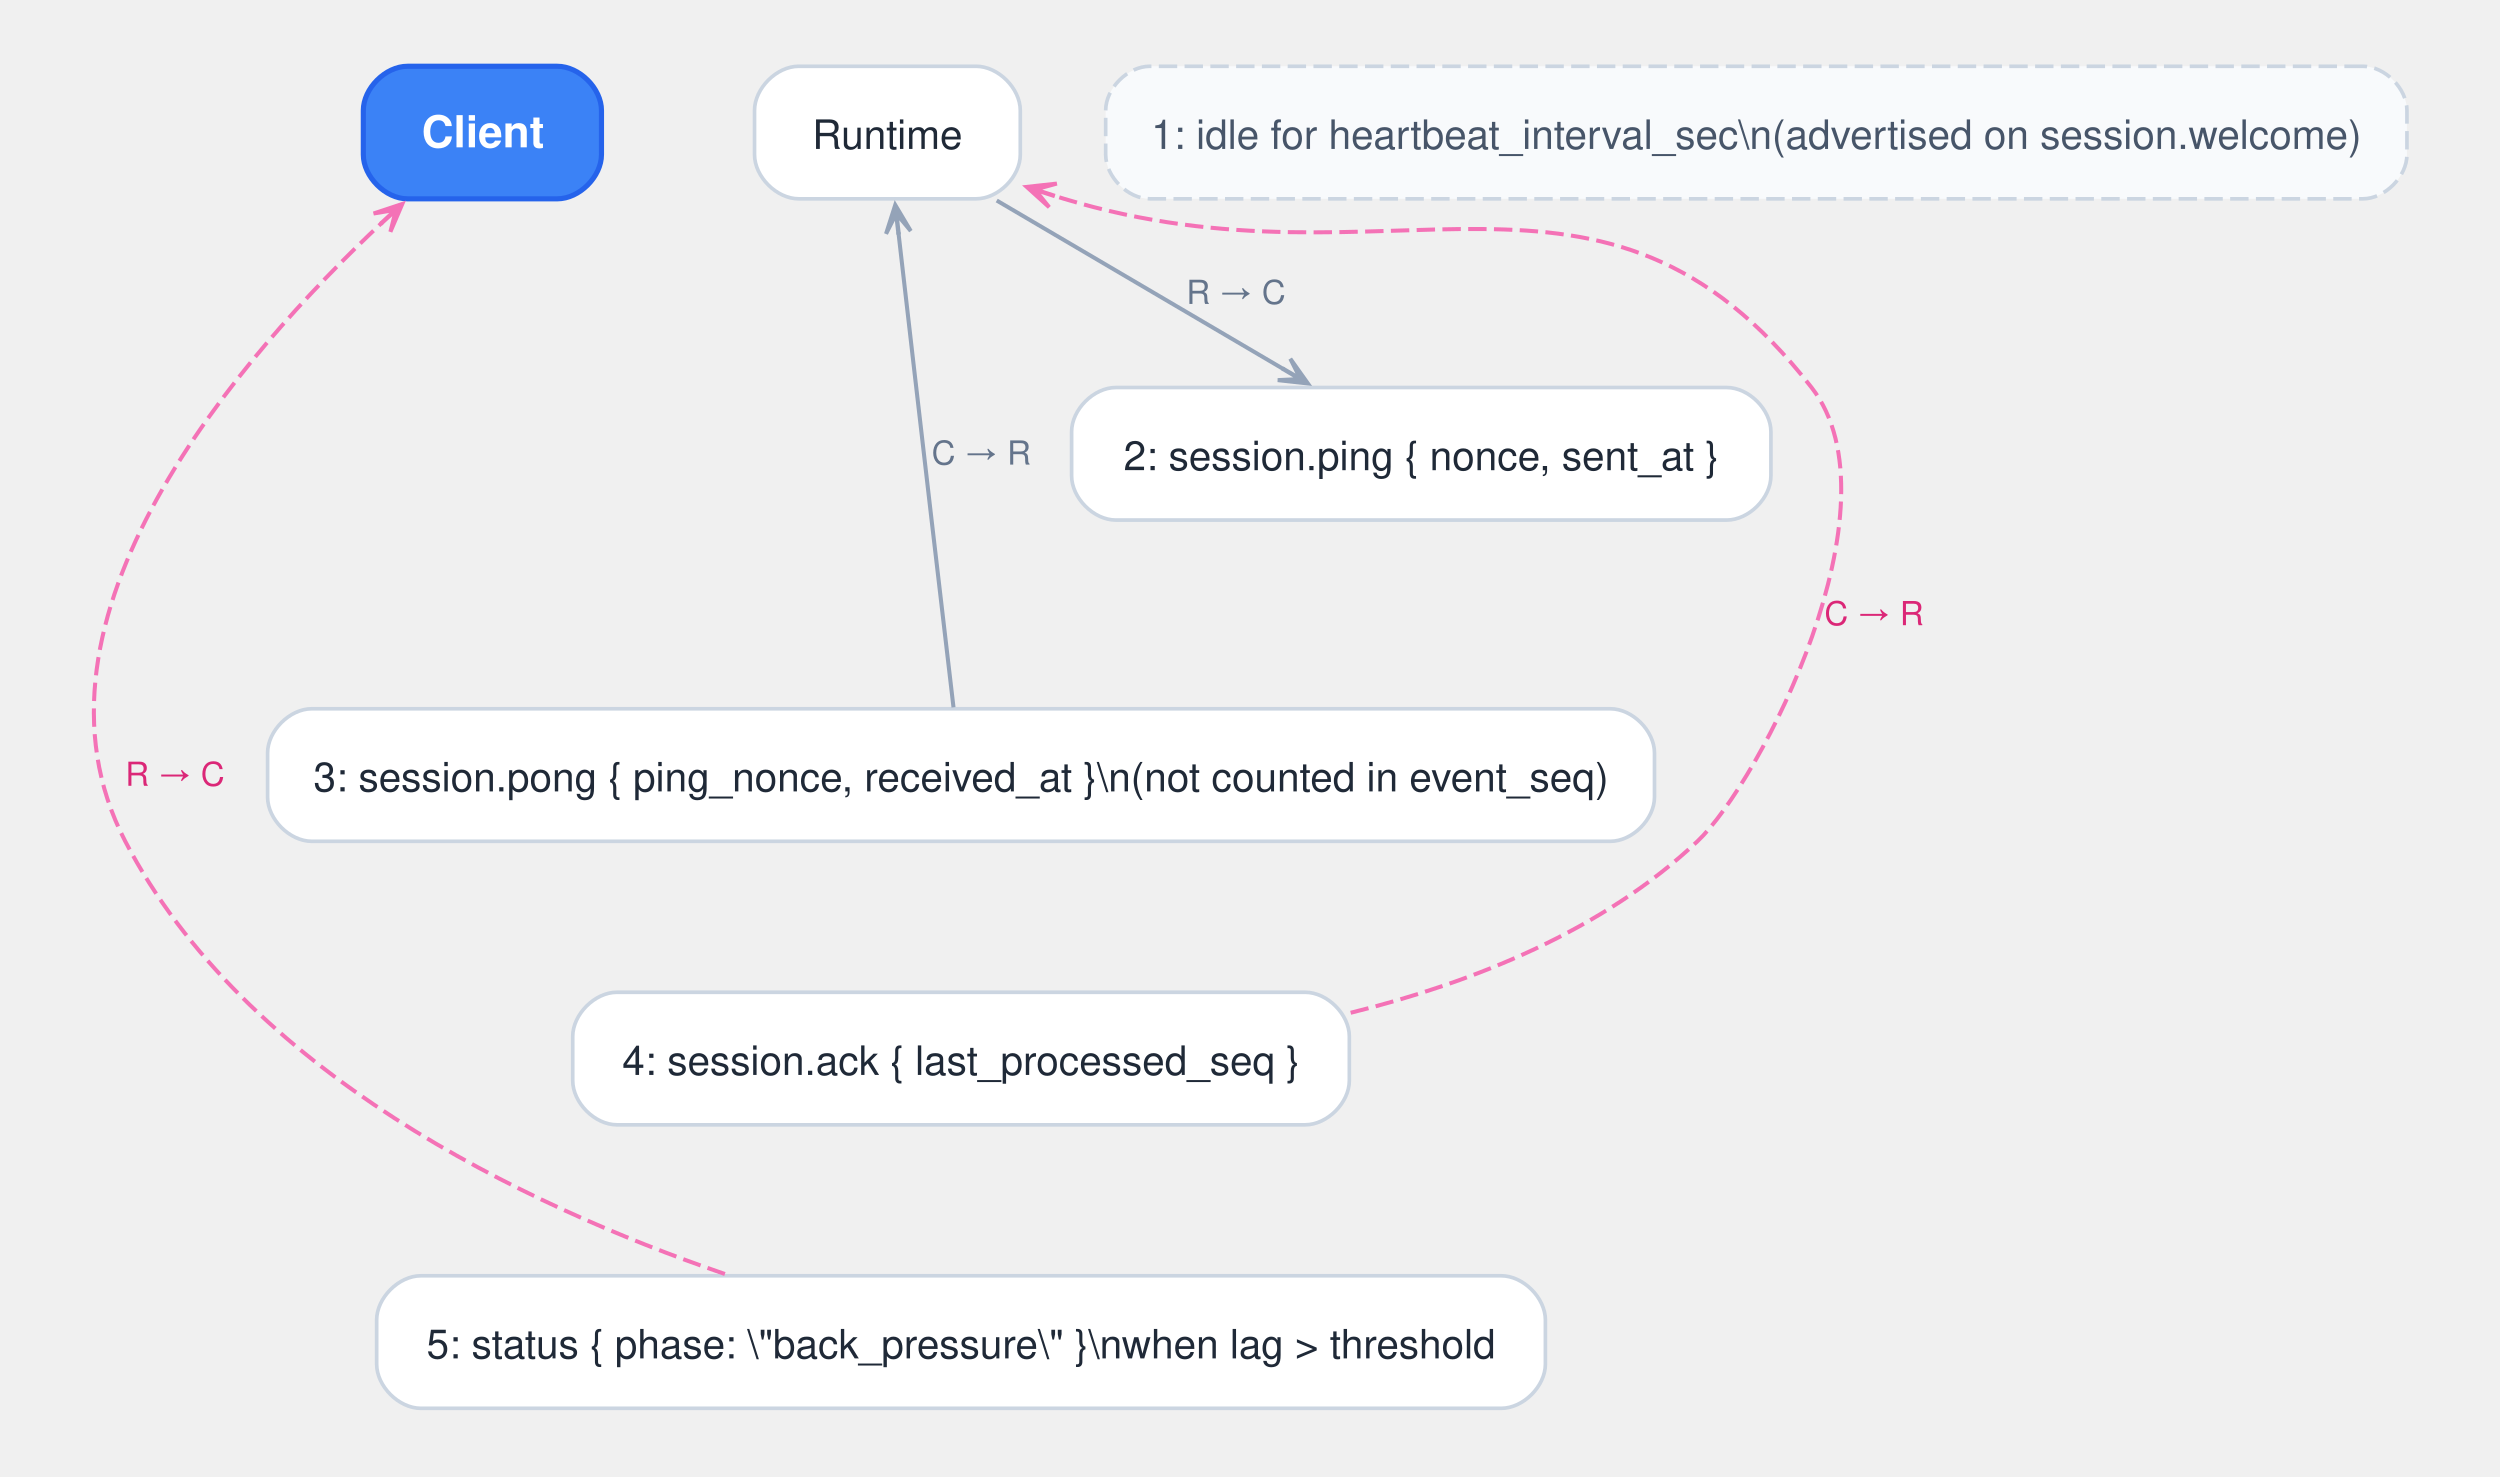
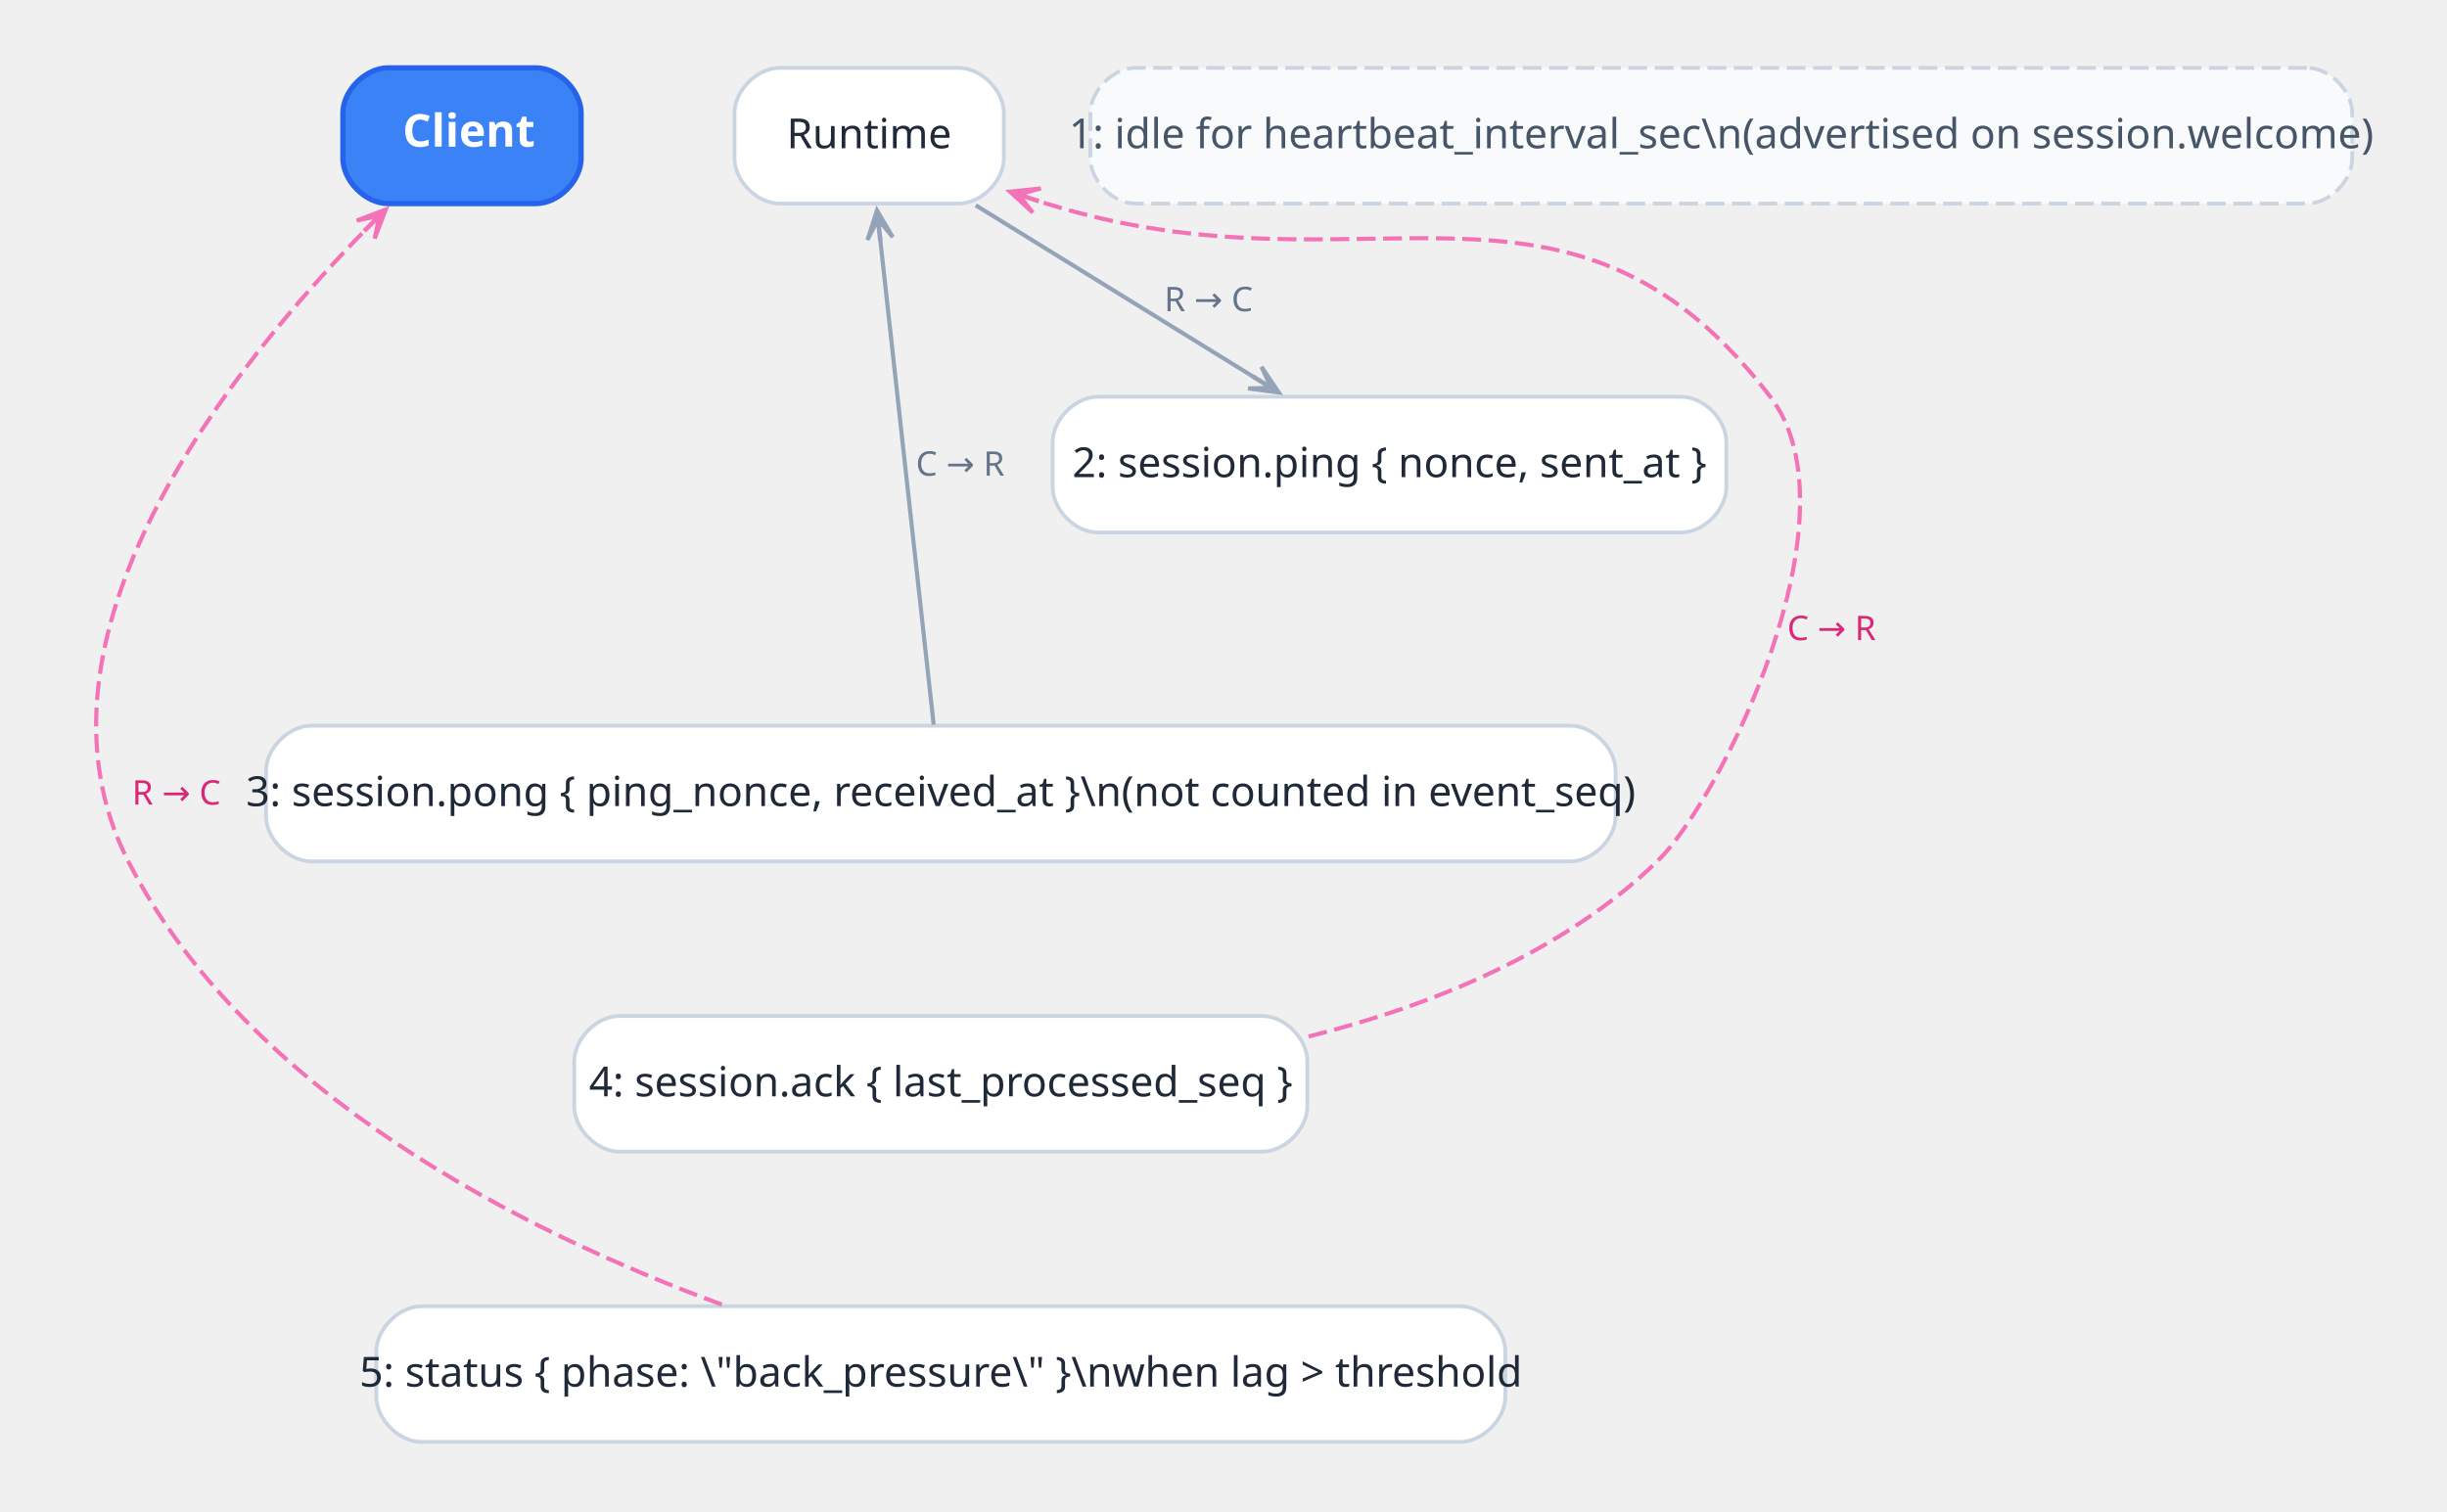
- <svg xmlns="http://www.w3.org/2000/svg" width="679pt" height="401pt" viewBox="0.00 0.00 679.00 401.00">
+ <svg xmlns="http://www.w3.org/2000/svg" width="649pt" height="401pt" viewBox="0.00 0.00 649.00 401.00">
  <g id="graph0" class="graph" transform="scale(1 1) rotate(0) translate(25.2 382.5)">
    <g id="node1" class="node">
-       <path fill="#3b82f6" stroke="#2563eb" stroke-width="1.4" d="M126.16,-364.5C126.16,-364.5 85.48,-364.5 85.48,-364.5 79.48,-364.5 73.48,-358.5 73.48,-352.5 73.48,-352.5 73.48,-340.5 73.48,-340.5 73.48,-334.5 79.48,-328.5 85.48,-328.5 85.48,-328.5 126.16,-328.5 126.16,-328.5 132.16,-328.5 138.16,-334.5 138.16,-340.5 138.16,-340.5 138.16,-352.5 138.16,-352.5 138.16,-358.5 132.16,-364.5 126.16,-364.5" />
-       <text xml:space="preserve" text-anchor="start" x="89.32" y="-342.48" font-family="Helvetica,sans-Serif" font-weight="bold" font-size="12.00" fill="white">Client</text>
+       <path fill="#3b82f6" stroke="#2563eb" stroke-width="1.4" d="M116.92,-364.5C116.92,-364.5 77.74,-364.5 77.74,-364.5 71.74,-364.5 65.74,-358.5 65.74,-352.5 65.74,-352.5 65.74,-340.5 65.74,-340.5 65.74,-334.5 71.74,-328.5 77.74,-328.5 77.74,-328.5 116.92,-328.5 116.92,-328.5 122.92,-328.5 128.92,-334.5 128.92,-340.5 128.92,-340.5 128.92,-352.5 128.92,-352.5 128.92,-358.5 122.92,-364.5 116.92,-364.5" />
+       <text xml:space="preserve" text-anchor="start" x="81.58" y="-343.6" font-family="TT Commons Pro Trial" font-weight="bold" font-size="12.00" fill="white">Client</text>
    </g>
    <g id="node2" class="node">
-       <path fill="white" stroke="#cbd5e1" d="M239.91,-364.5C239.91,-364.5 191.73,-364.5 191.73,-364.5 185.73,-364.5 179.73,-358.5 179.73,-352.5 179.73,-352.5 179.73,-340.5 179.73,-340.5 179.73,-334.5 185.73,-328.5 191.73,-328.5 191.73,-328.5 239.91,-328.5 239.91,-328.5 245.91,-328.5 251.91,-334.5 251.91,-340.5 251.91,-340.5 251.91,-352.5 251.91,-352.5 251.91,-358.5 245.91,-364.5 239.91,-364.5" />
-       <text xml:space="preserve" text-anchor="middle" x="215.82" y="-342.05" font-family="Helvetica,sans-Serif" font-size="11.00" fill="#1f2937">Runtime</text>
+       <path fill="white" stroke="#cbd5e1" d="M229.04,-364.5C229.04,-364.5 181.61,-364.5 181.61,-364.5 175.61,-364.5 169.61,-358.5 169.61,-352.5 169.61,-352.5 169.61,-340.5 169.61,-340.5 169.61,-334.5 175.61,-328.5 181.61,-328.5 181.61,-328.5 229.04,-328.5 229.04,-328.5 235.04,-328.5 241.04,-334.5 241.04,-340.5 241.04,-340.5 241.04,-352.5 241.04,-352.5 241.04,-358.5 235.04,-364.5 229.04,-364.5" />
+       <text xml:space="preserve" text-anchor="middle" x="205.33" y="-343.18" font-family="TT Commons Pro Trial" font-size="11.00" fill="#1f2937">Runtime</text>
    </g>
    <g id="node4" class="node">
-       <path fill="white" stroke="#cbd5e1" d="M443.78,-277.25C443.78,-277.25 277.85,-277.25 277.85,-277.25 271.85,-277.25 265.85,-271.25 265.85,-265.25 265.85,-265.25 265.85,-253.25 265.85,-253.25 265.85,-247.25 271.85,-241.25 277.85,-241.25 277.85,-241.25 443.78,-241.25 443.78,-241.25 449.78,-241.25 455.78,-247.25 455.78,-253.25 455.78,-253.25 455.78,-265.25 455.78,-265.25 455.78,-271.25 449.78,-277.25 443.78,-277.25" />
-       <text xml:space="preserve" text-anchor="middle" x="360.82" y="-254.8" font-family="Helvetica,sans-Serif" font-size="11.00" fill="#1f2937">2: session.ping { nonce, sent_at }</text>
+       <path fill="white" stroke="#cbd5e1" d="M420.67,-277.25C420.67,-277.25 265.99,-277.25 265.99,-277.25 259.99,-277.25 253.99,-271.25 253.99,-265.25 253.99,-265.25 253.99,-253.25 253.99,-253.25 253.99,-247.25 259.99,-241.25 265.99,-241.25 265.99,-241.25 420.67,-241.25 420.67,-241.25 426.67,-241.25 432.67,-247.25 432.67,-253.25 432.67,-253.25 432.67,-265.25 432.67,-265.25 432.67,-271.25 426.67,-277.25 420.67,-277.25" />
+       <text xml:space="preserve" text-anchor="middle" x="343.33" y="-255.93" font-family="TT Commons Pro Trial" font-size="11.00" fill="#1f2937">2: session.ping { nonce, sent_at }</text>
    </g>
    <g id="edge2" class="edge">
-       <path fill="none" stroke="#94a3b8" stroke-width="1.1" d="M245.51,-328.04C268.09,-314.77 299.3,-296.42 323.55,-282.16" />
-       <polygon fill="#94a3b8" stroke="#94a3b8" stroke-width="1.1" points="330.01,-278.36 325.25,-285.07 327.96,-279.63 323.57,-282.21 323.54,-282.16 323.52,-282.12 327.9,-279.54 321.83,-279.26 330.01,-278.36" />
-       <text xml:space="preserve" text-anchor="middle" x="310.5" y="-299.95" font-family="Helvetica,sans-Serif" font-size="9.00" fill="#64748b">R → C</text>
+       <path fill="none" stroke="#94a3b8" stroke-width="1.1" d="M233.59,-328.04C255.08,-314.77 284.78,-296.42 307.86,-282.16" />
+       <polygon fill="#94a3b8" stroke="#94a3b8" stroke-width="1.1" points="313.97,-278.39 309.36,-285.2 311.94,-279.7 307.61,-282.37 307.59,-282.33 307.56,-282.29 311.89,-279.61 305.81,-279.46 313.97,-278.39" />
+       <text xml:space="preserve" text-anchor="middle" x="295.34" y="-299.95" font-family="TT Commons Pro Trial" font-size="9.00" fill="#64748b">R → C</text>
    </g>
    <g id="node3" class="node">
-       <path fill="#f8fafc" stroke="#cbd5e1" stroke-dasharray="5,2" d="M616.53,-364.5C616.53,-364.5 287.1,-364.5 287.1,-364.5 281.1,-364.5 275.1,-358.5 275.1,-352.5 275.1,-352.5 275.1,-340.5 275.1,-340.5 275.1,-334.5 281.1,-328.5 287.1,-328.5 287.1,-328.5 616.53,-328.5 616.53,-328.5 622.53,-328.5 628.53,-334.5 628.53,-340.5 628.53,-340.5 628.53,-352.5 628.53,-352.5 628.53,-358.5 622.53,-364.5 616.53,-364.5" />
-       <text xml:space="preserve" text-anchor="middle" x="451.82" y="-342.05" font-family="Helvetica,sans-Serif" font-size="11.00" fill="#475569">1: idle for heartbeat_interval_sec\n(advertised on session.welcome)</text>
+       <path fill="#f8fafc" stroke="#cbd5e1" stroke-dasharray="5,2" d="M586.67,-364.5C586.67,-364.5 275.99,-364.5 275.99,-364.5 269.99,-364.5 263.99,-358.5 263.99,-352.5 263.99,-352.5 263.99,-340.5 263.99,-340.5 263.99,-334.5 269.99,-328.5 275.99,-328.5 275.99,-328.5 586.67,-328.5 586.67,-328.5 592.67,-328.5 598.67,-334.5 598.67,-340.5 598.67,-340.5 598.67,-352.5 598.67,-352.5 598.67,-358.5 592.67,-364.5 586.67,-364.5" />
+       <text xml:space="preserve" text-anchor="middle" x="431.33" y="-343.18" font-family="TT Commons Pro Trial" font-size="11.00" fill="#475569">1: idle for heartbeat_interval_sec\n(advertised on session.welcome)</text>
    </g>
    <g id="node5" class="node">
-       <path fill="white" stroke="#cbd5e1" d="M412.16,-190C412.16,-190 59.48,-190 59.48,-190 53.48,-190 47.48,-184 47.48,-178 47.48,-178 47.48,-166 47.48,-166 47.48,-160 53.48,-154 59.48,-154 59.48,-154 412.16,-154 412.16,-154 418.16,-154 424.16,-160 424.16,-166 424.16,-166 424.16,-178 424.16,-178 424.16,-184 418.16,-190 412.16,-190" />
-       <text xml:space="preserve" text-anchor="middle" x="235.82" y="-167.55" font-family="Helvetica,sans-Serif" font-size="11.00" fill="#1f2937">3: session.pong { ping_nonce, received_at }\n(not counted in event_seq)</text>
+       <path fill="white" stroke="#cbd5e1" d="M391.29,-190C391.29,-190 57.36,-190 57.36,-190 51.36,-190 45.36,-184 45.36,-178 45.36,-178 45.36,-166 45.36,-166 45.36,-160 51.36,-154 57.36,-154 57.36,-154 391.29,-154 391.29,-154 397.29,-154 403.29,-160 403.29,-166 403.29,-166 403.29,-178 403.29,-178 403.29,-184 397.29,-190 391.29,-190" />
+       <text xml:space="preserve" text-anchor="middle" x="224.33" y="-168.68" font-family="TT Commons Pro Trial" font-size="11.00" fill="#1f2937">3: session.pong { ping_nonce, received_at }\n(not counted in event_seq)</text>
    </g>
    <g id="edge4" class="edge">
-       <path fill="none" stroke="#94a3b8" stroke-width="1.1" d="M233.77,-190.39C232.15,-204.18 229.83,-223.95 227.82,-241.25 224.72,-267.89 221.22,-298.37 218.8,-319.46" />
-       <polygon fill="#94a3b8" stroke="#94a3b8" stroke-width="1.1" points="217.95,-326.83 215.45,-318.99 218.18,-324.43 218.76,-319.37 218.81,-319.38 218.86,-319.38 218.28,-324.44 222.16,-319.76 217.95,-326.83" />
-       <text xml:space="preserve" text-anchor="middle" x="241.32" y="-256.32" font-family="Helvetica,sans-Serif" font-size="9.00" fill="#64748b">C → R</text>
+       <path fill="none" stroke="#94a3b8" stroke-width="1.1" d="M222.43,-190.28C219.08,-220.69 212.11,-283.91 208.19,-319.57" />
+       <polygon fill="#94a3b8" stroke="#94a3b8" stroke-width="1.1" points="207.4,-326.68 204.87,-318.85 207.62,-324.28 208.17,-319.22 208.22,-319.22 208.27,-319.23 207.72,-324.29 211.58,-319.59 207.4,-326.68" />
+       <text xml:space="preserve" text-anchor="middle" x="229.47" y="-256.32" font-family="TT Commons Pro Trial" font-size="9.00" fill="#64748b">C → R</text>
    </g>
    <g id="node6" class="node">
-       <path fill="white" stroke="#cbd5e1" d="M329.28,-113C329.28,-113 142.35,-113 142.35,-113 136.35,-113 130.35,-107 130.35,-101 130.35,-101 130.35,-89 130.35,-89 130.35,-83 136.35,-77 142.35,-77 142.35,-77 329.28,-77 329.28,-77 335.28,-77 341.28,-83 341.28,-89 341.28,-89 341.28,-101 341.28,-101 341.28,-107 335.28,-113 329.28,-113" />
-       <text xml:space="preserve" text-anchor="middle" x="235.82" y="-90.55" font-family="Helvetica,sans-Serif" font-size="11.00" fill="#1f2937">4: session.ack { last_processed_seq }</text>
+       <path fill="white" stroke="#cbd5e1" d="M309.54,-113C309.54,-113 139.11,-113 139.11,-113 133.11,-113 127.11,-107 127.11,-101 127.11,-101 127.11,-89 127.11,-89 127.11,-83 133.11,-77 139.11,-77 139.11,-77 309.54,-77 309.54,-77 315.54,-77 321.54,-83 321.54,-89 321.54,-89 321.54,-101 321.54,-101 321.54,-107 315.54,-113 309.54,-113" />
+       <text xml:space="preserve" text-anchor="middle" x="224.33" y="-91.67" font-family="TT Commons Pro Trial" font-size="11.00" fill="#1f2937">4: session.ack { last_processed_seq }</text>
    </g>
    <g id="edge6" class="edge">
-       <path fill="none" stroke="#f472b6" stroke-width="1.1" stroke-dasharray="5,2" d="M341.64,-107.43C375.22,-115.72 410.23,-129.88 435.82,-154 452.86,-170.07 491.6,-245.44 466.82,-277.25 409.63,-350.66 352.88,-301.55 263.82,-328.5 262.77,-328.82 261.71,-329.14 260.65,-329.48" />
-       <polygon fill="#f472b6" stroke="#f472b6" stroke-width="1.1" points="253.66,-331.74 259.76,-326.22 255.94,-330.95 260.78,-329.38 260.8,-329.43 260.81,-329.47 255.97,-331.04 261.84,-332.64 253.66,-331.74" />
-       <text xml:space="preserve" text-anchor="middle" x="483.79" y="-212.7" font-family="Helvetica,sans-Serif" font-size="9.00" fill="#db2777">C → R</text>
+       <path fill="none" stroke="#f472b6" stroke-width="1.1" stroke-dasharray="5,2" d="M321.88,-107.55C354.76,-115.81 389.4,-129.92 414.33,-154 431,-170.1 468.47,-245.82 444.33,-277.25 390.53,-347.29 336.6,-302.07 252.33,-328.5 251.44,-328.78 250.54,-329.06 249.64,-329.36" />
+       <polygon fill="#f472b6" stroke="#f472b6" stroke-width="1.1" points="242.67,-331.67 248.73,-326.1 244.95,-330.87 249.78,-329.26 249.79,-329.3 249.81,-329.35 244.98,-330.96 250.86,-332.51 242.67,-331.67" />
+       <text xml:space="preserve" text-anchor="middle" x="460.57" y="-212.7" font-family="TT Commons Pro Trial" font-size="9.00" fill="#db2777">C → R</text>
    </g>
    <g id="node7" class="node">
-       <path fill="white" stroke="#cbd5e1" d="M382.53,-36C382.53,-36 89.1,-36 89.1,-36 83.1,-36 77.1,-30 77.1,-24 77.1,-24 77.1,-12 77.1,-12 77.1,-6 83.1,0 89.1,0 89.1,0 382.53,0 382.53,0 388.53,0 394.53,-6 394.53,-12 394.53,-12 394.53,-24 394.53,-24 394.53,-30 388.53,-36 382.53,-36" />
-       <text xml:space="preserve" text-anchor="middle" x="235.82" y="-13.55" font-family="Helvetica,sans-Serif" font-size="11.00" fill="#1f2937">5: status { phase: \"back_pressure\" }\nwhen lag &gt; threshold</text>
+       <path fill="white" stroke="#cbd5e1" d="M362.04,-36C362.04,-36 86.61,-36 86.61,-36 80.61,-36 74.61,-30 74.61,-24 74.61,-24 74.61,-12 74.61,-12 74.61,-6 80.61,0 86.61,0 86.61,0 362.04,0 362.04,0 368.04,0 374.04,-6 374.04,-12 374.04,-12 374.04,-24 374.04,-24 374.04,-30 368.04,-36 362.04,-36" />
+       <text xml:space="preserve" text-anchor="middle" x="224.33" y="-14.68" font-family="TT Commons Pro Trial" font-size="11.00" fill="#1f2937">5: status { phase: \"back_pressure\" }\nwhen lag &gt; threshold</text>
    </g>
    <g id="edge8" class="edge">
-       <path fill="none" stroke="#f472b6" stroke-width="1.1" stroke-dasharray="5,2" d="M171.68,-36.48C116.7,-55.35 41.37,-91.47 8.82,-154 -22.58,-214.31 40.04,-285.92 78.62,-322.09" />
-       <polygon fill="#f472b6" stroke="#f472b6" stroke-width="1.1" points="84.06,-327.1 76.26,-324.51 82.25,-325.51 78.51,-322.06 78.54,-322.02 78.57,-321.99 82.32,-325.43 80.83,-319.54 84.06,-327.1" />
-       <text xml:space="preserve" text-anchor="middle" x="22.32" y="-169.07" font-family="Helvetica,sans-Serif" font-size="9.00" fill="#db2777">R → C</text>
+       <path fill="none" stroke="#f472b6" stroke-width="1.1" stroke-dasharray="5,2" d="M166.22,-36.45C113.81,-55.72 40.27,-92.48 8.83,-154 -21.58,-213.5 36.31,-285.46 72.08,-321.89" />
+       <polygon fill="#f472b6" stroke="#f472b6" stroke-width="1.1" points="77.1,-326.9 69.4,-323.99 75.36,-325.24 71.75,-321.64 71.79,-321.6 71.83,-321.57 75.43,-325.17 74.17,-319.22 77.1,-326.9" />
+       <text xml:space="preserve" text-anchor="middle" x="21.58" y="-169.07" font-family="TT Commons Pro Trial" font-size="9.00" fill="#db2777">R → C</text>
    </g>
  </g>
</svg>
